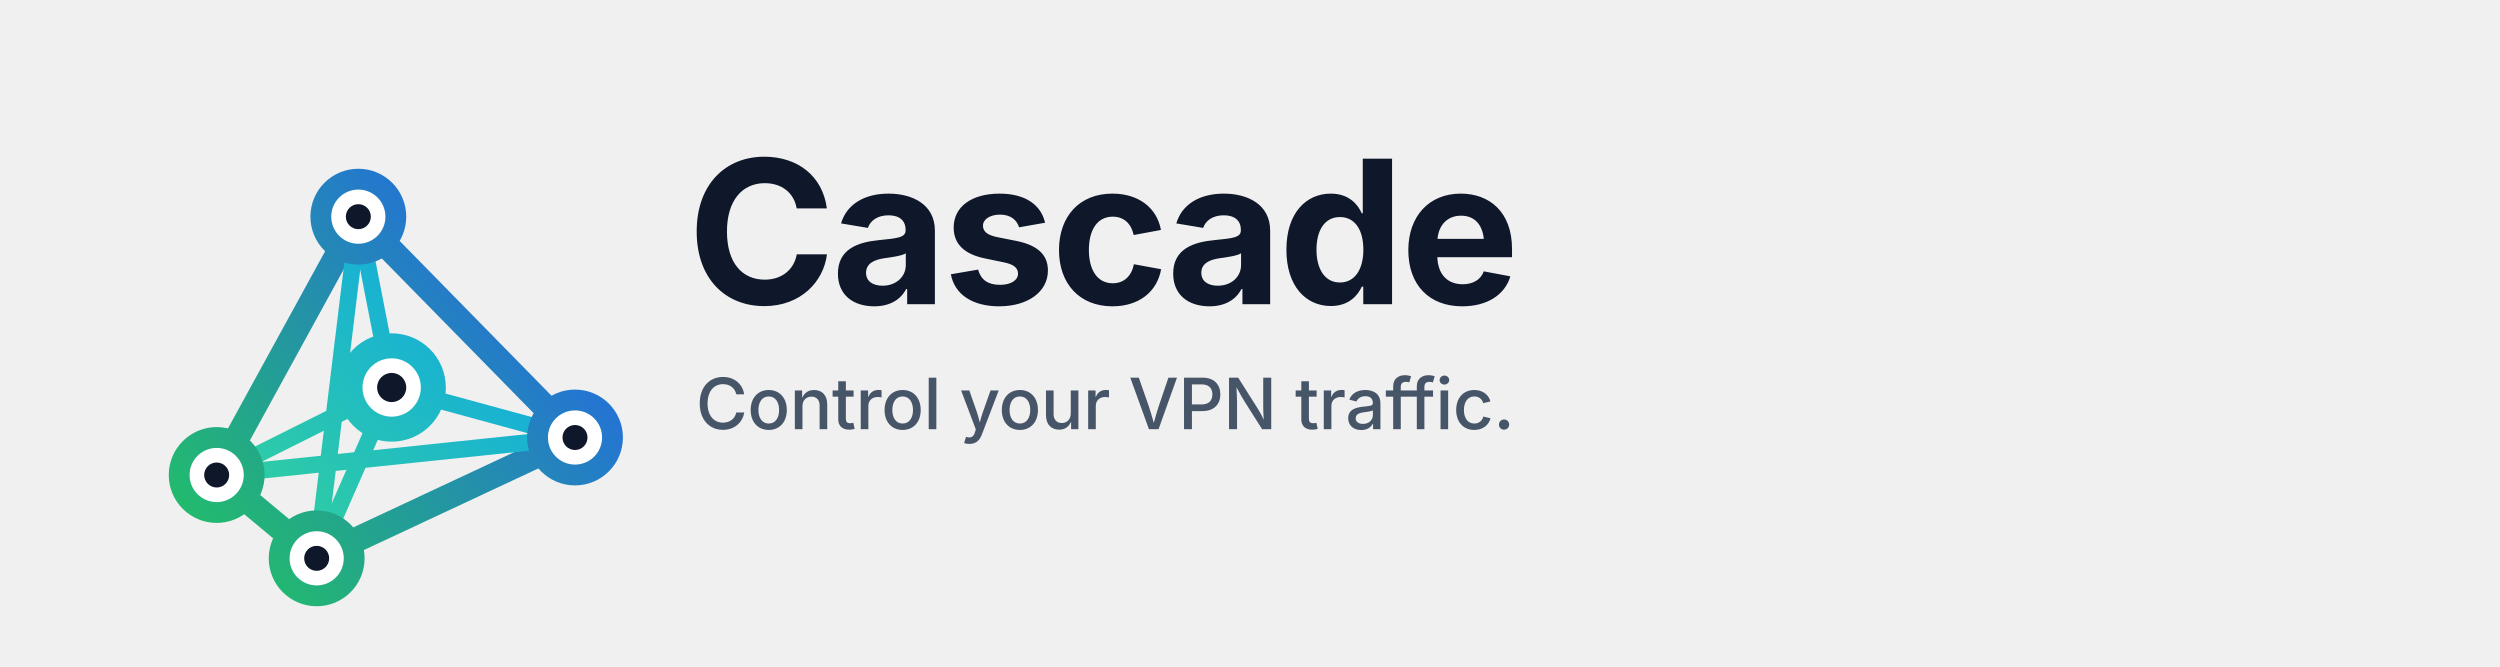
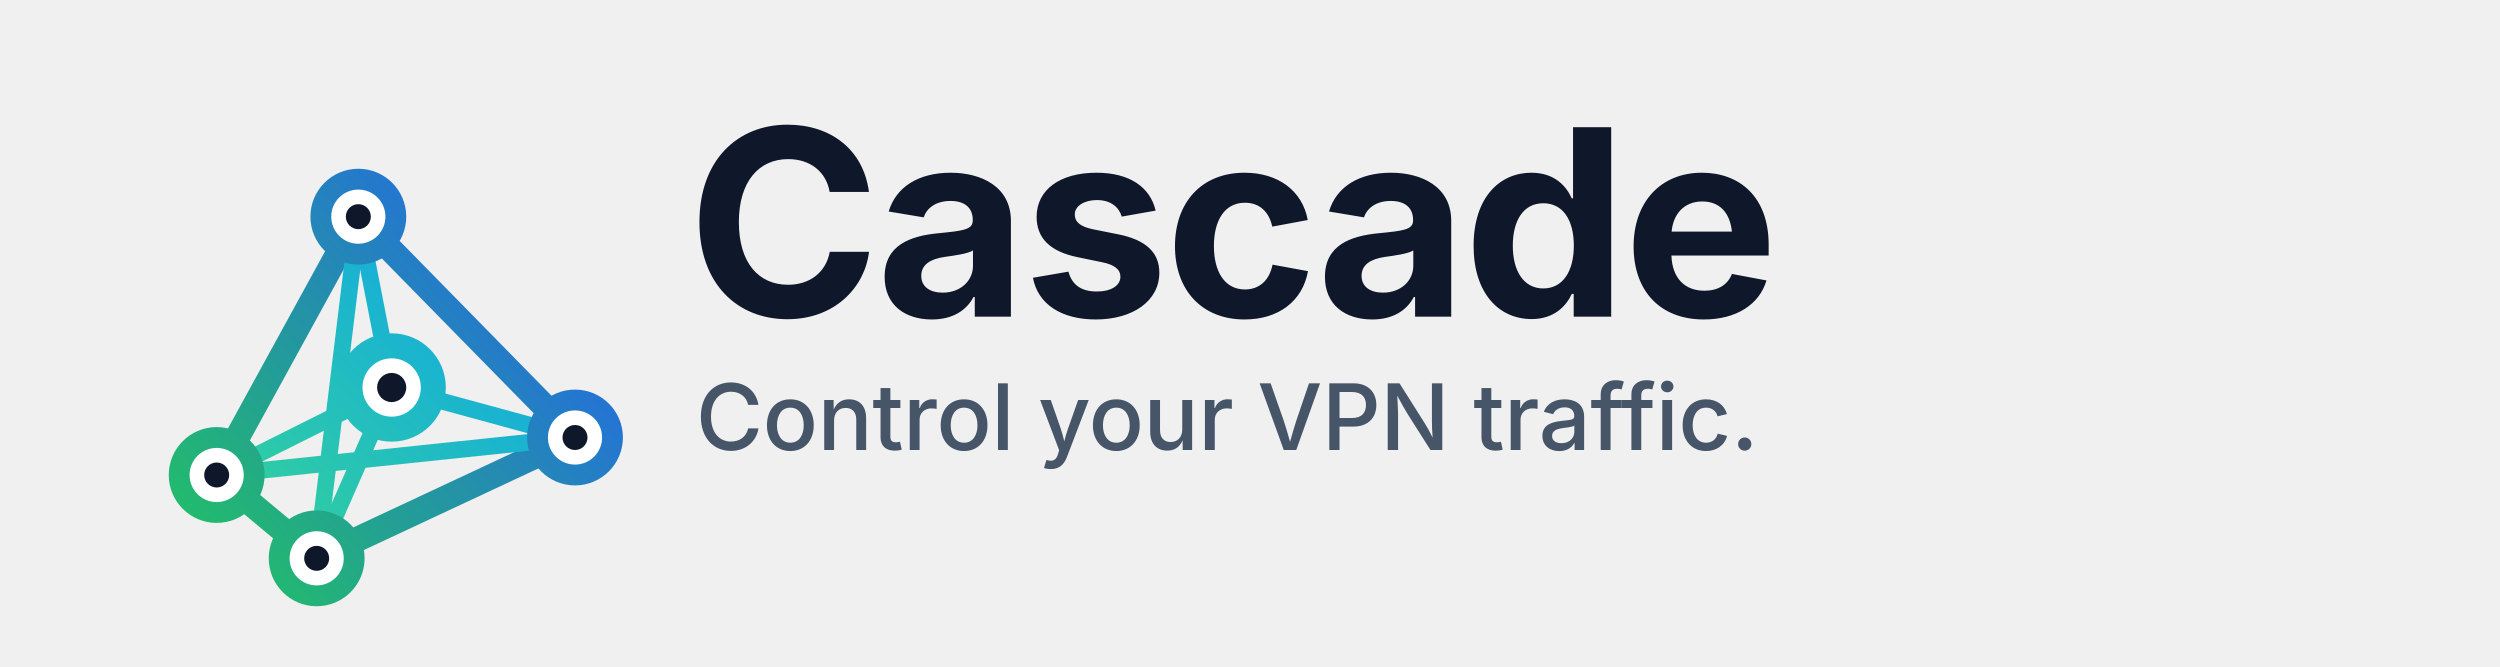
<svg xmlns="http://www.w3.org/2000/svg" width="1200" height="320" viewBox="0 0 1200 320" fill="none" role="img" aria-labelledby="title desc">
  <defs>
    <linearGradient id="gradA" x1="36" y1="230" x2="232" y2="58" gradientUnits="userSpaceOnUse">
      <stop offset="0" stop-color="#22C55E" />
      <stop offset="1" stop-color="#2563EB" />
    </linearGradient>
    <linearGradient id="gradB" x1="70" y1="214" x2="204" y2="76" gradientUnits="userSpaceOnUse">
      <stop offset="0" stop-color="#34D399" />
      <stop offset="1" stop-color="#0EA5E9" />
    </linearGradient>
    <style>
-       .brand { fill: #0F172A; font: 700 96px Inter, ui-sans-serif, system-ui, -apple-system, "Segoe UI", Roboto, Arial, sans-serif; letter-spacing: -2px; }
-       .tag { fill: #475569; font: 500 34px Inter, ui-sans-serif, system-ui, -apple-system, "Segoe UI", Roboto, Arial, sans-serif; letter-spacing: -0.2px; }
+       .brand { fill: #0F172A; font: 700 125px Inter, ui-sans-serif, system-ui, -apple-system, "Segoe UI", Roboto, Arial, sans-serif; letter-spacing: -2px; }
+       .tag { fill: #475569; font: 500 44px Inter, ui-sans-serif, system-ui, -apple-system, "Segoe UI", Roboto, Arial, sans-serif; letter-spacing: -0.2px; }
      .edgeA { stroke: url(#gradA); stroke-width: 12; stroke-linecap: round; stroke-linejoin: round; }
      .edgeB { stroke: url(#gradB); stroke-width: 8; stroke-linecap: round; stroke-linejoin: round; }
      .nodeOuter { fill: white; stroke: url(#gradA); stroke-width: 10; }
      .nodeInner { fill: #0F172A; }
      .controller { fill: white; stroke: url(#gradB); stroke-width: 12; }
      .controllerCore { fill: #0F172A; }
    </style>
  </defs>
  <g transform="translate(34 38)">
    <path class="edgeA" d="M70 190 L138 66 L242 172 L118 230 Z" />
    <path class="edgeB" d="M70 190 L242 172" />
    <path class="edgeB" d="M138 66 L118 230" />
    <path class="edgeB" d="M154 148 L138 66" />
    <path class="edgeB" d="M154 148 L70 190" />
    <path class="edgeB" d="M154 148 L242 172" />
    <path class="edgeB" d="M154 148 L118 230" />
    <circle class="nodeOuter" cx="138" cy="66" r="18" />
    <circle class="nodeOuter" cx="70" cy="190" r="18" />
    <circle class="nodeOuter" cx="242" cy="172" r="18" />
    <circle class="nodeOuter" cx="118" cy="230" r="18" />
    <circle class="controller" cx="154" cy="148" r="20" />
    <circle class="controllerCore" cx="154" cy="148" r="7" />
    <circle class="nodeInner" cx="138" cy="66" r="6" />
    <circle class="nodeInner" cx="70" cy="190" r="6" />
    <circle class="nodeInner" cx="242" cy="172" r="6" />
    <circle class="nodeInner" cx="118" cy="230" r="6" />
  </g>
-   <text x="330" y="146" class="brand">Cascade</text>
-   <text x="334" y="206" class="tag">Control your VPN traffic.</text>
+   <text x="330" y="152" class="brand">Cascade</text>
+   <text x="334" y="216" class="tag">Control your VPN traffic.</text>
</svg>
